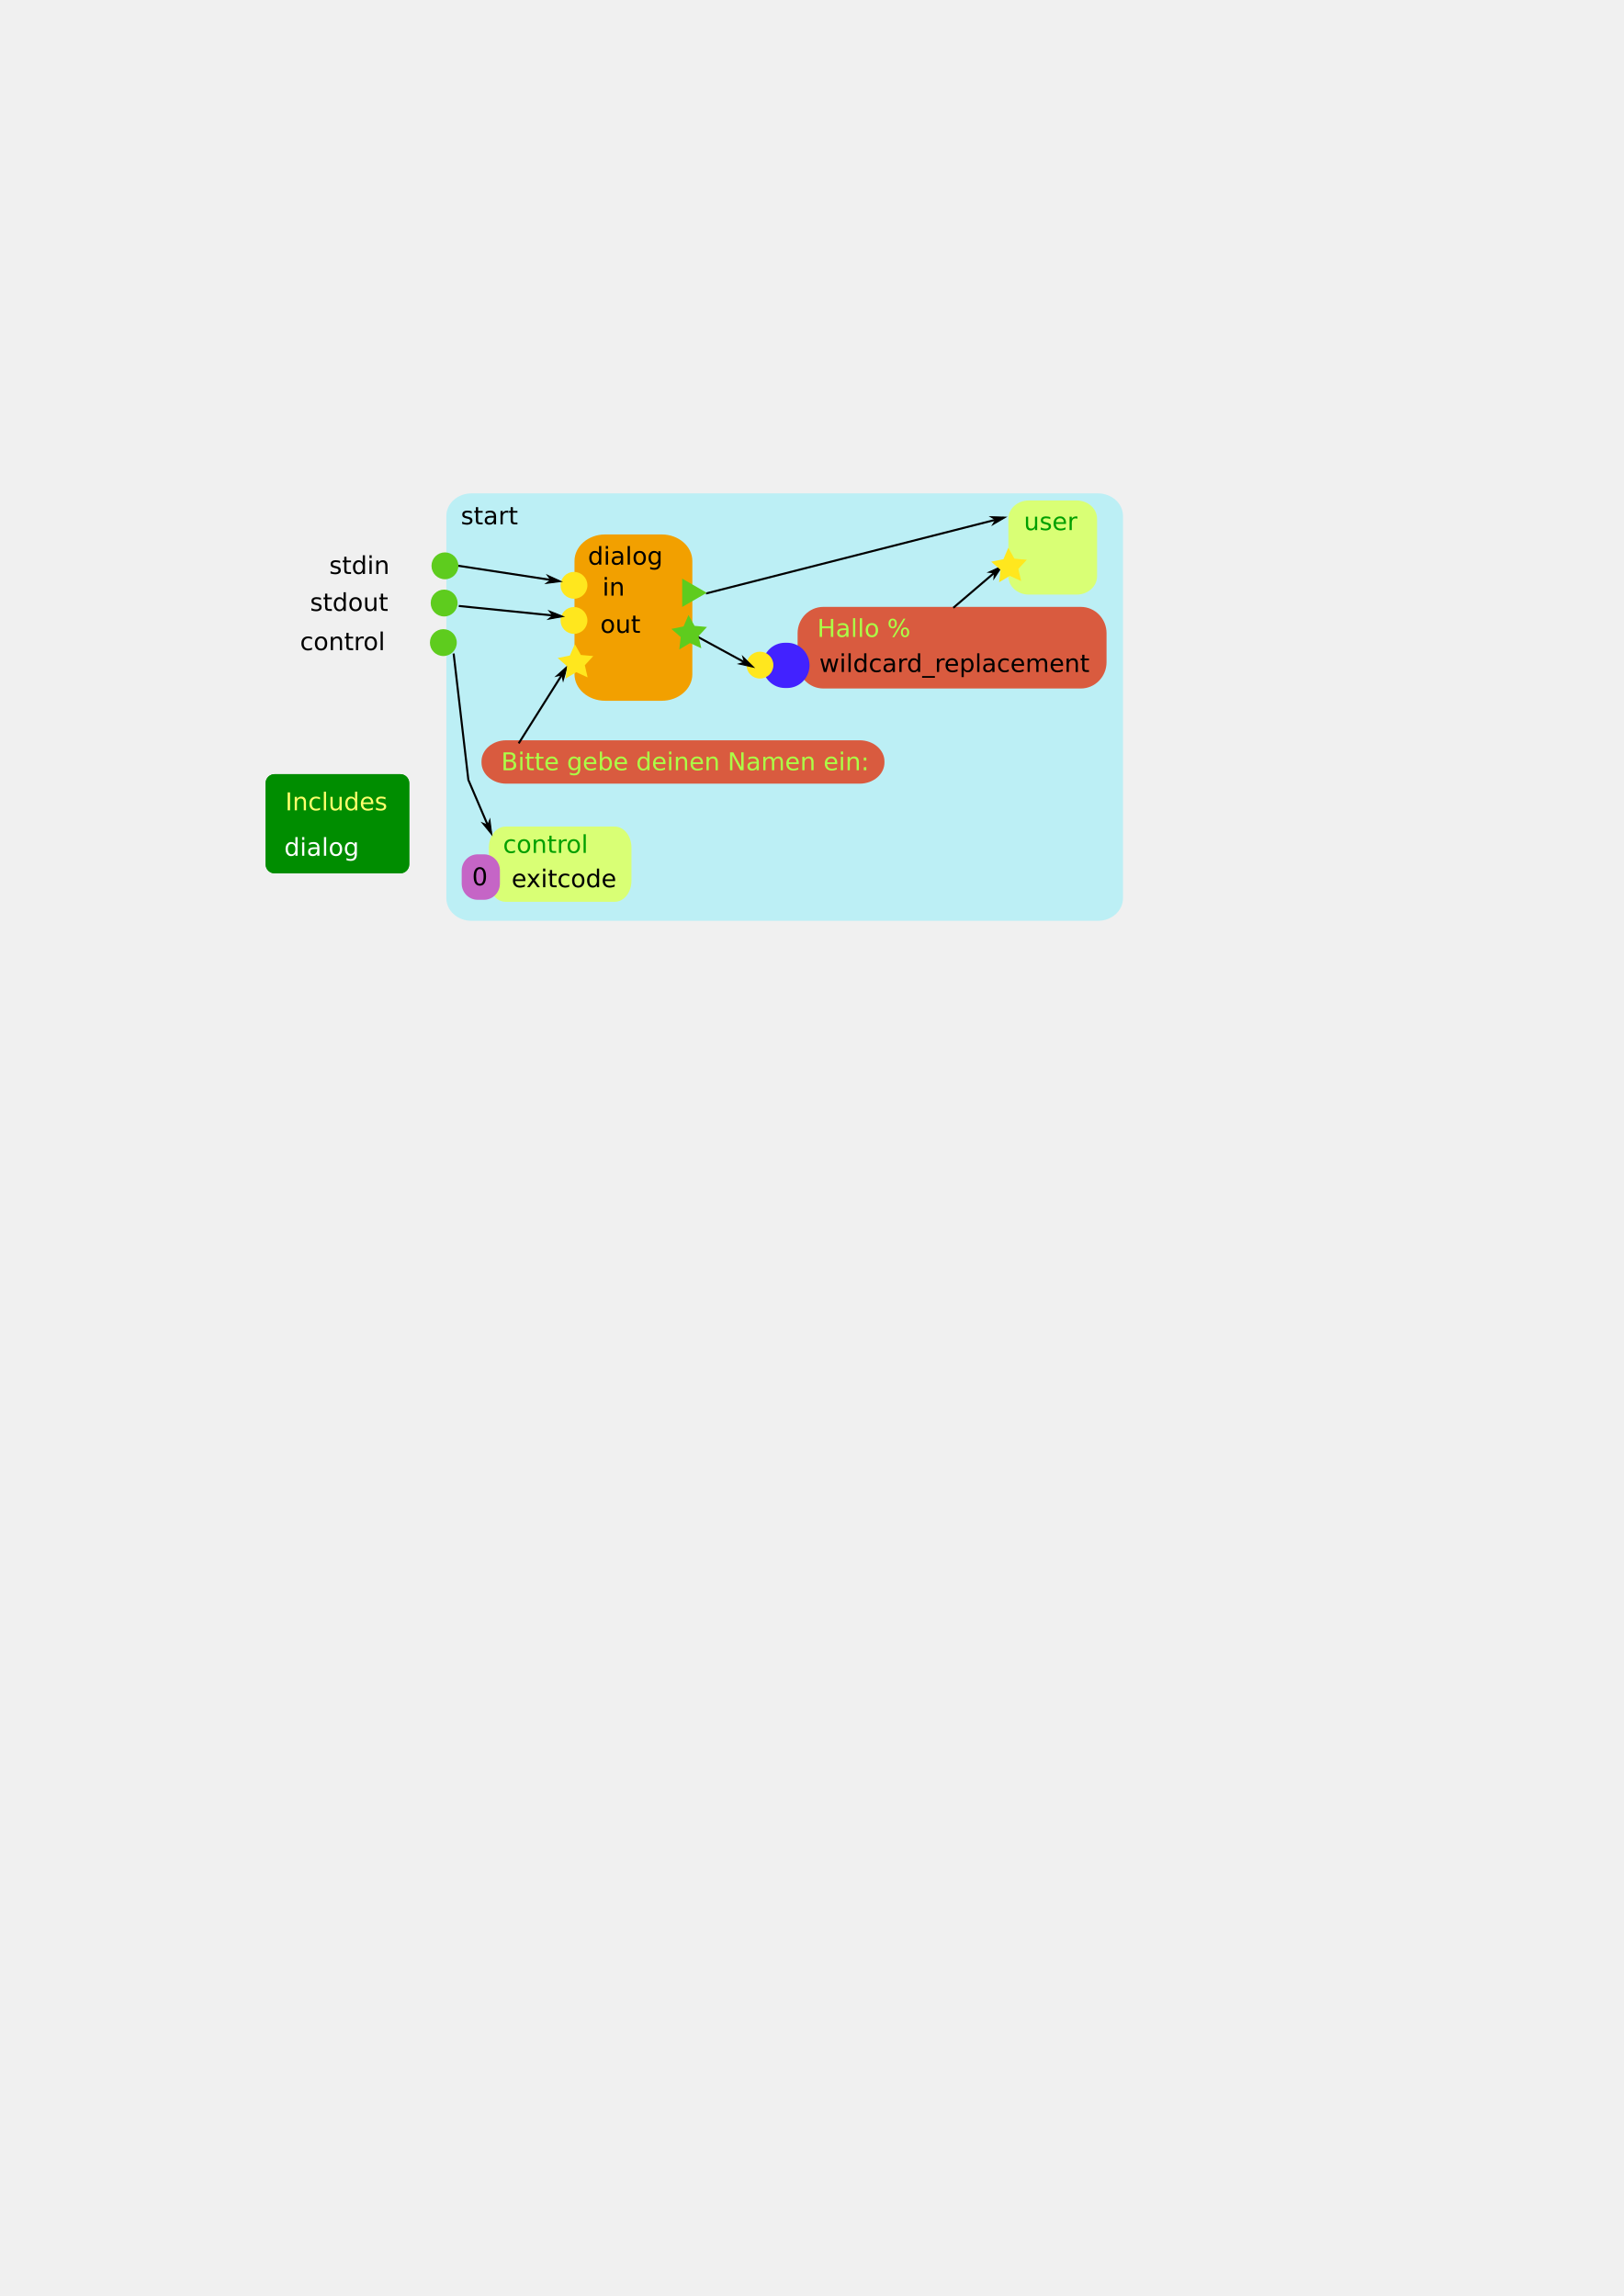
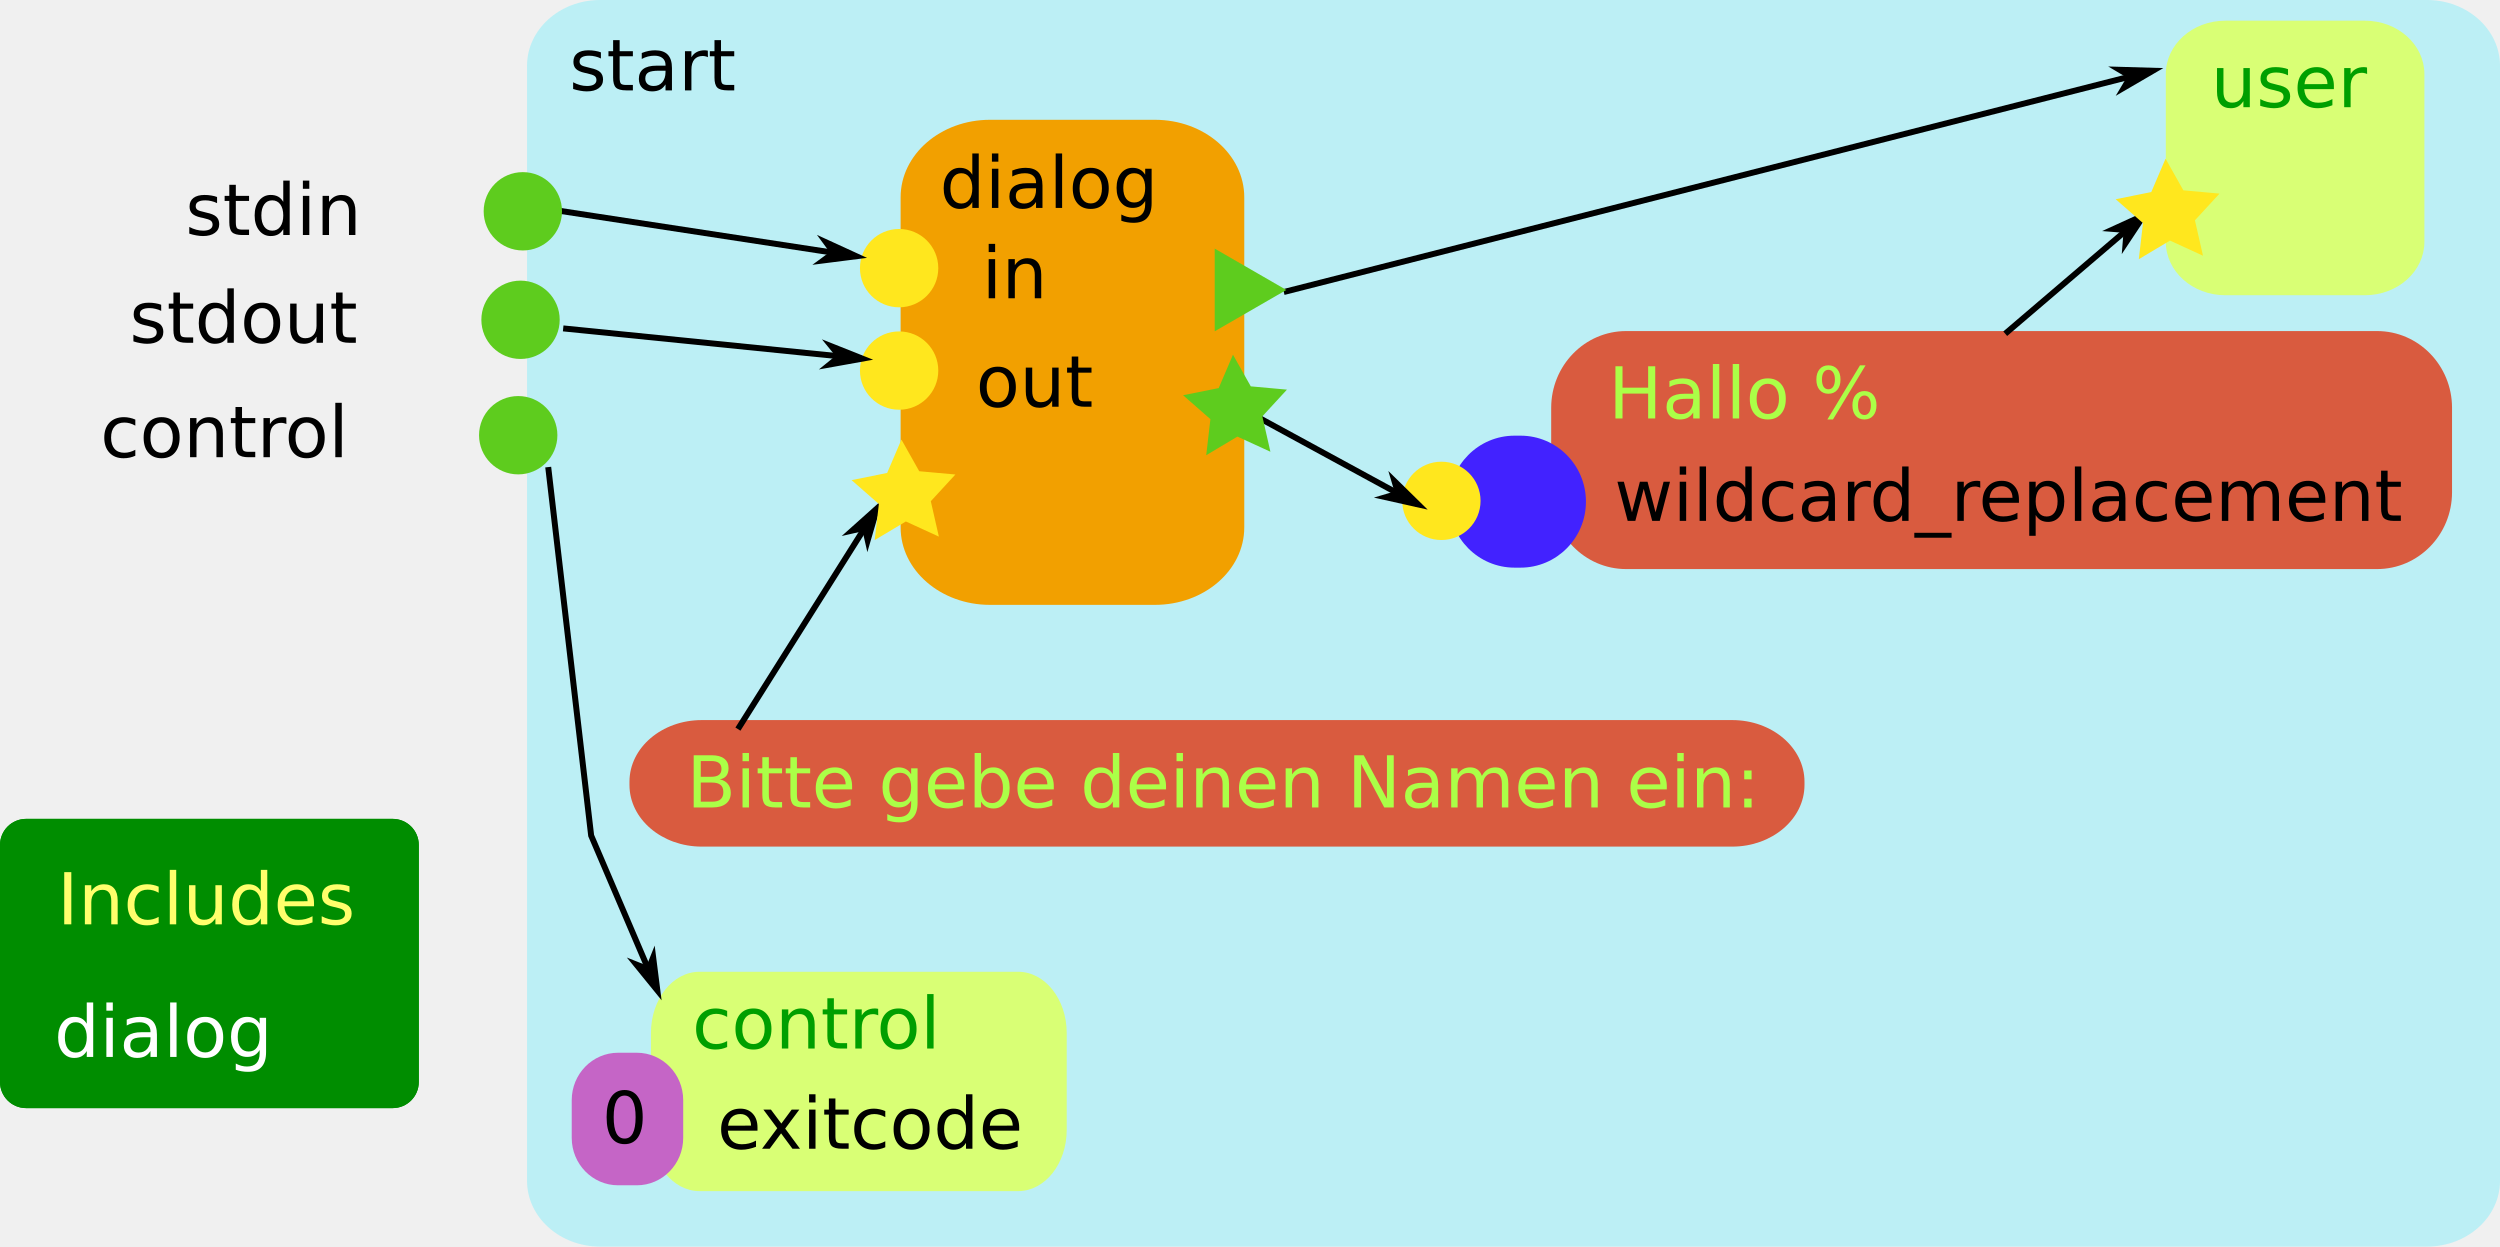
- <svg xmlns="http://www.w3.org/2000/svg" width="210mm" height="297mm" id="svg2">
+ <svg xmlns="http://www.w3.org/2000/svg" width="419.098" height="208.977" id="svg2" version="1.0">
  <defs id="defs4">
-     <marker orient="auto" refY="0.0" refX="0.0" id="Arrow1Mend" style="overflow:visible;">
-       <path id="path3251" d="M 0.0,0.0 L 5.0,-5.0 L -12.5,0.0 L 5.0,5.0 L 0.0,0.0 z " style="fill-rule:evenodd;stroke:#000000;stroke-width:1.0pt;marker-start:none;" transform="scale(0.4) rotate(180) translate(10,0)" />
+     <marker orient="auto" refY="0" refX="0" id="Arrow1Mend" style="overflow:visible">
+       <path id="path3251" d="M 0,0 L 5,-5 L -12.5,0 L 5,5 L 0,0 z" style="fill-rule:evenodd;stroke:#000000;stroke-width:1pt;marker-start:none" transform="matrix(-0.4,0,0,-0.4,-4,0)" />
    </marker>
  </defs>
-   <g id="layer1" style="display:inline">
+   <g id="layer1" style="display:inline" transform="translate(-129.8424,-241.2097)">
    <rect style="fill:#008d00;fill-opacity:1;stroke:none;stroke-width:0.5;stroke-linecap:round;stroke-linejoin:round;stroke-miterlimit:4;stroke-dasharray:none;stroke-opacity:1" id="rect2383" width="70.206" height="48.487" x="129.842" y="378.486" ry="4.377" />
    <text xml:space="preserve" style="font-size:12px;font-style:normal;font-weight:normal;fill:#ffff6c;fill-opacity:1;stroke:none;stroke-width:1px;stroke-linecap:butt;stroke-linejoin:miter;stroke-opacity:1;font-family:Bitstream Vera Sans" x="139.439" y="396.163" id="text3155">
      <tspan id="tspan3157" x="139.439" y="396.163">Includes</tspan>
    </text>
    <text xml:space="preserve" style="font-size:12px;font-style:normal;font-weight:normal;fill:#ffffff;fill-opacity:1;stroke:none;stroke-width:1px;stroke-linecap:butt;stroke-linejoin:miter;stroke-opacity:1;font-family:Bitstream Vera Sans" x="138.934" y="418.387" id="text3159">
      <tspan id="tspan3161" x="138.934" y="418.387">dialog</tspan>
    </text>
    <rect style="fill:#bceff5;fill-opacity:1;stroke:none;stroke-width:0.5;stroke-linecap:round;stroke-linejoin:round;stroke-miterlimit:4;stroke-dasharray:none;stroke-opacity:1" id="rect3163" width="330.748" height="208.977" x="218.193" y="241.21" ry="11.029" rx="12.25" />
    <text xml:space="preserve" style="font-size:12px;font-style:normal;font-weight:normal;fill:#000000;fill-opacity:1;stroke:none;stroke-width:1px;stroke-linecap:butt;stroke-linejoin:miter;stroke-opacity:1;font-family:Bitstream Vera Sans" x="225.264" y="256.362" id="text3169">
      <tspan id="tspan3171" x="225.264" y="256.362">start</tspan>
    </text>
    <text xml:space="preserve" style="font-size:12px;font-style:normal;font-weight:normal;text-align:end;writing-mode:lr-tb;text-anchor:end;fill:#000000;fill-opacity:1;stroke:none;stroke-width:1px;stroke-linecap:butt;stroke-linejoin:miter;stroke-opacity:1;font-family:Bitstream Vera Sans" x="209.505" y="280.606" id="text3173">
      <tspan id="tspan3175" x="209.505" y="280.606">stdin</tspan>
    </text>
    <text id="text3189" y="298.67" x="208.849" style="font-size:12px;font-style:normal;font-weight:normal;text-align:end;writing-mode:lr-tb;text-anchor:end;fill:#000000;fill-opacity:1;stroke:none;stroke-width:1px;stroke-linecap:butt;stroke-linejoin:miter;stroke-opacity:1;font-family:Bitstream Vera Sans" xml:space="preserve">
      <tspan y="298.67" x="208.849" id="tspan3191">stdout</tspan>
    </text>
    <text xml:space="preserve" style="font-size:12px;font-style:normal;font-weight:normal;text-align:end;writing-mode:lr-tb;text-anchor:end;fill:#000000;fill-opacity:1;stroke:none;stroke-width:1px;stroke-linecap:butt;stroke-linejoin:miter;stroke-opacity:1;font-family:Bitstream Vera Sans" x="207.334" y="317.862" id="text3193">
      <tspan id="tspan3195" x="207.334" y="317.862">control</tspan>
    </text>
    <rect style="fill:#f2a000;fill-opacity:1;stroke:none;stroke-width:0.5;stroke-linecap:round;stroke-linejoin:round;stroke-miterlimit:4;stroke-dasharray:none;stroke-opacity:1" id="rect3217" width="57.609" height="81.317" x="280.822" y="261.292" rx="14.981" ry="12.983" />
    <text xml:space="preserve" style="font-size:12px;font-style:normal;font-weight:normal;fill:#000000;fill-opacity:1;stroke:none;stroke-width:1px;stroke-linecap:butt;stroke-linejoin:miter;stroke-opacity:1;font-family:Bitstream Vera Sans" x="287.388" y="276.06" id="text3219">
      <tspan id="tspan3221" x="287.388" y="276.06">dialog</tspan>
    </text>
    <path transform="translate(143.6942,2.525381)" d="M 143.442,283.636 A 6.566,6.566 0 1 1 130.31,283.636 A 6.566,6.566 0 1 1 143.442,283.636 z" id="path3223" style="fill:#ffe71e;fill-opacity:1;stroke:none;stroke-width:0.5;stroke-linecap:round;stroke-linejoin:round;stroke-miterlimit:4;stroke-dasharray:none;stroke-opacity:1" />
    <path style="fill:#ffe71e;fill-opacity:1;stroke:none;stroke-width:0.5;stroke-linecap:round;stroke-linejoin:round;stroke-miterlimit:4;stroke-dasharray:none;stroke-opacity:1" id="path3225" d="M 143.442,283.636 A 6.566,6.566 0 1 1 130.31,283.636 A 6.566,6.566 0 1 1 143.442,283.636 z" transform="translate(143.6942,19.69797)" />
    <text xml:space="preserve" style="font-size:12px;font-style:normal;font-weight:normal;fill:#000000;fill-opacity:1;stroke:none;stroke-width:1px;stroke-linecap:butt;stroke-linejoin:miter;stroke-opacity:1;font-family:Bitstream Vera Sans" x="294.459" y="291.212" id="text3227">
      <tspan id="tspan3229" x="294.459" y="291.212">in</tspan>
    </text>
    <text xml:space="preserve" style="font-size:12px;font-style:normal;font-weight:normal;fill:#000000;fill-opacity:1;stroke:none;stroke-width:1px;stroke-linecap:butt;stroke-linejoin:miter;stroke-opacity:1;font-family:Bitstream Vera Sans" x="293.449" y="309.395" id="text3231">
      <tspan id="tspan3233" x="293.449" y="309.395">out</tspan>
    </text>
    <path style="fill:none;fill-rule:evenodd;stroke:#000000;stroke-width:1px;stroke-linecap:butt;stroke-linejoin:miter;marker-end:url(#Arrow1Mend);stroke-opacity:1" d="M 223.749,276.565 L 273.246,284.141" id="path3235" />
    <path style="fill:none;fill-rule:evenodd;stroke:#000000;stroke-width:1px;stroke-linecap:butt;stroke-linejoin:miter;marker-end:url(#Arrow1Mend);stroke-opacity:1" d="M 224.254,296.263 L 274.256,301.314" id="path3237" />
    <rect style="fill:#d95b3f;fill-opacity:1;stroke:none;stroke-width:0.5;stroke-linecap:round;stroke-linejoin:round;stroke-miterlimit:4;stroke-dasharray:none;stroke-opacity:1" id="rect5059" width="196.98" height="21.213" x="235.366" y="361.923" rx="12.122" ry="10.335" />
    <text xml:space="preserve" style="font-size:12px;font-style:normal;font-weight:normal;fill:#abff47;fill-opacity:1;stroke:none;stroke-width:1px;stroke-linecap:butt;stroke-linejoin:miter;stroke-opacity:1;font-family:Bitstream Vera Sans" x="244.962" y="376.57" id="text5061">
      <tspan id="tspan5063" x="244.962" y="376.57">Bitte gebe deinen Namen ein: </tspan>
    </text>
    <path style="fill:none;fill-rule:evenodd;stroke:#000000;stroke-width:1px;stroke-linecap:butt;stroke-linejoin:miter;marker-end:url(#Arrow1Mend);stroke-opacity:1" d="M 253.548,363.438 L 276.782,326.568" id="path5065" />
    <rect style="fill:#d9ff75;fill-opacity:1;stroke:none;stroke-width:0.5;stroke-linecap:round;stroke-linejoin:round;stroke-miterlimit:4;stroke-dasharray:none;stroke-opacity:1" id="rect5588" width="43.35" height="46.022" x="492.916" y="244.679" rx="9.969" ry="8.946" />
    <path style="fill:none;fill-rule:evenodd;stroke:#000000;stroke-width:1px;stroke-linecap:butt;stroke-linejoin:miter;marker-end:url(#Arrow1Mend);stroke-opacity:1" d="M 345.058,290.163 L 490.594,253.109" id="path5590" />
    <rect ry="12.873" rx="12.57" y="296.708" x="389.882" height="39.901" width="151.018" id="rect6638" style="fill:#d95b3f;fill-opacity:1;stroke:none;stroke-width:0.5;stroke-linecap:round;stroke-linejoin:round;stroke-miterlimit:4;stroke-dasharray:none;stroke-opacity:1" />
    <rect style="fill:#4222ff;fill-opacity:1;stroke:none;stroke-width:0.5;stroke-linecap:round;stroke-linejoin:round;stroke-miterlimit:4;stroke-dasharray:none;stroke-opacity:1" id="rect6107" width="22.938" height="22.125" x="372.771" y="314.245" rx="10.969" ry="11.523" />
    <path style="fill:#ffe71e;fill-opacity:1;stroke:none;stroke-width:0.5;stroke-linecap:round;stroke-linejoin:round;stroke-miterlimit:4;stroke-dasharray:none;stroke-opacity:1" id="path6111" d="M 143.442,283.636 A 6.566,6.566 0 1 1 130.31,283.636 A 6.566,6.566 0 1 1 143.442,283.636 z" transform="translate(234.5997,41.53714)" />
    <path style="fill:none;fill-rule:evenodd;stroke:#000000;stroke-width:1px;stroke-linecap:butt;stroke-linejoin:miter;marker-end:url(#Arrow1Mend);stroke-opacity:1" d="M 340.31,310.932 L 367.445,325.7" id="path6121" />
    <text id="text6640" y="311.356" x="399.479" style="font-size:12px;font-style:normal;font-weight:normal;fill:#abff47;fill-opacity:1;stroke:none;stroke-width:1px;stroke-linecap:butt;stroke-linejoin:miter;stroke-opacity:1;font-family:Bitstream Vera Sans" xml:space="preserve">
      <tspan y="311.356" x="399.479" id="tspan6642">Hallo %</tspan>
    </text>
    <text xml:space="preserve" style="font-size:12px;font-style:normal;font-weight:normal;fill:#000000;fill-opacity:1;stroke:none;stroke-width:1px;stroke-linecap:butt;stroke-linejoin:miter;stroke-opacity:1;font-family:Bitstream Vera Sans" x="437.901" y="424.552" id="text6646">
      <tspan id="tspan6648" x="437.901" y="424.552" />
    </text>
    <text xml:space="preserve" style="font-size:12px;font-style:normal;font-weight:normal;fill:#000000;fill-opacity:1;stroke:none;stroke-width:1px;stroke-linecap:butt;stroke-linejoin:miter;stroke-opacity:1;font-family:Bitstream Vera Sans" x="400.489" y="328.528" id="text6650">
      <tspan id="tspan6652" x="400.489" y="328.528">wildcard_replacement</tspan>
    </text>
    <path style="fill:none;fill-rule:evenodd;stroke:#000000;stroke-width:1px;stroke-linecap:butt;stroke-linejoin:miter;marker-end:url(#Arrow1Mend);stroke-opacity:1" d="M 465.997,297.153 L 489.144,277.386" id="path7183" />
    <rect style="fill:#d9ff75;fill-opacity:1;stroke:none;stroke-width:0.5;stroke-linecap:round;stroke-linejoin:round;stroke-miterlimit:4;stroke-dasharray:none;stroke-opacity:1" id="rect8217" width="69.701" height="36.771" x="238.966" y="404.117" rx="8.137" ry="10.275" />
    <g id="g8764" transform="translate(-83.59093,19.1192)" style="fill:#ffe71e;fill-opacity:1">
      <path transform="translate(-20.4531,13.78361)" d="M 391.277,298.265 L 385.744,295.728 L 380.517,298.847 L 381.22,292.801 L 376.639,288.793 L 382.606,287.594 L 385.002,281.998 L 387.986,287.303 L 394.049,287.852 L 389.925,292.33 L 391.277,298.265 z" id="path8762" style="fill:#ffe71e;fill-opacity:1;stroke:none;stroke-width:0.5;stroke-linecap:round;stroke-linejoin:round;stroke-miterlimit:4;stroke-dasharray:none;stroke-opacity:1" />
    </g>
    <path style="fill:none;fill-rule:evenodd;stroke:#000000;stroke-width:1px;stroke-linecap:butt;stroke-linejoin:miter;marker-end:url(#Arrow1Mend);stroke-opacity:1" d="M 221.744,319.512 L 228.942,381.28 L 239.977,407.087" id="path7700" />
    <rect style="fill:#c565c6;fill-opacity:1;stroke:none;stroke-width:0.5;stroke-linecap:round;stroke-linejoin:round;stroke-miterlimit:4;stroke-dasharray:none;stroke-opacity:1" id="rect8221" width="18.688" height="22.223" x="225.687" y="417.689" rx="7.78" ry="7.949" />
    <text xml:space="preserve" style="font-size:12px;font-style:normal;font-weight:normal;fill:#000000;fill-opacity:1;stroke:none;stroke-width:1px;stroke-linecap:butt;stroke-linejoin:miter;stroke-opacity:1;font-family:Bitstream Vera Sans" x="230.738" y="432.841" id="text8223">
      <tspan id="tspan8225" x="230.738" y="432.841">0</tspan>
    </text>
    <text xml:space="preserve" style="font-size:12px;font-style:normal;font-weight:normal;fill:#000000;fill-opacity:1;stroke:none;stroke-width:1px;stroke-linecap:butt;stroke-linejoin:miter;stroke-opacity:1;font-family:Bitstream Vera Sans" x="250.078" y="433.778" id="text8227">
      <tspan id="tspan8229" x="250.078" y="433.778">exitcode</tspan>
    </text>
    <rect ry="4.377" y="378.486" x="129.842" height="48.487" width="70.206" id="rect8748" style="fill:#008d00;fill-opacity:1;stroke:none;stroke-width:0.5;stroke-linecap:round;stroke-linejoin:round;stroke-miterlimit:4;stroke-dasharray:none;stroke-opacity:1" />
    <text id="text8750" y="396.163" x="139.439" style="font-size:12px;font-style:normal;font-weight:normal;fill:#ffff6c;fill-opacity:1;stroke:none;stroke-width:1px;stroke-linecap:butt;stroke-linejoin:miter;stroke-opacity:1;font-family:Bitstream Vera Sans" xml:space="preserve">
      <tspan y="396.163" x="139.439" id="tspan8752">Includes</tspan>
    </text>
    <text id="text8754" y="418.387" x="138.934" style="font-size:12px;font-style:normal;font-weight:normal;fill:#ffffff;fill-opacity:1;stroke:none;stroke-width:1px;stroke-linecap:butt;stroke-linejoin:miter;stroke-opacity:1;font-family:Bitstream Vera Sans" xml:space="preserve">
      <tspan y="418.387" x="138.934" id="tspan8756">dialog</tspan>
    </text>
    <path style="fill:#5ecc1e;fill-opacity:1;stroke:none;stroke-width:0.5;stroke-linecap:round;stroke-linejoin:round;stroke-miterlimit:4;stroke-dasharray:none;stroke-opacity:1" id="path8760" d="M 365.933,280.035 L 353.928,286.966 L 353.928,273.104 L 365.933,280.035 z" transform="translate(-20.4531,9.781918)" />
    <g style="fill:#5ecc1e;fill-opacity:1" transform="translate(-28.01185,4.890959)" id="g8767">
      <path style="fill:#5ecc1e;fill-opacity:1;stroke:none;stroke-width:0.5;stroke-linecap:round;stroke-linejoin:round;stroke-miterlimit:4;stroke-dasharray:none;stroke-opacity:1" id="path8769" d="M 391.277,298.265 L 385.744,295.728 L 380.517,298.847 L 381.22,292.801 L 376.639,288.793 L 382.606,287.594 L 385.002,281.998 L 387.986,287.303 L 394.049,287.852 L 389.925,292.33 L 391.277,298.265 z" transform="translate(-20.4531,13.78361)" />
    </g>
    <g style="fill:#ffe71e;fill-opacity:1" transform="translate(128.3259,-27.97069)" id="g8771">
      <path style="fill:#ffe71e;fill-opacity:1;stroke:none;stroke-width:0.5;stroke-linecap:round;stroke-linejoin:round;stroke-miterlimit:4;stroke-dasharray:none;stroke-opacity:1" id="path8773" d="M 391.277,298.265 L 385.744,295.728 L 380.517,298.847 L 381.22,292.801 L 376.639,288.793 L 382.606,287.594 L 385.002,281.998 L 387.986,287.303 L 394.049,287.852 L 389.925,292.33 L 391.277,298.265 z" transform="translate(-20.4531,13.78361)" />
    </g>
    <text xml:space="preserve" style="font-size:12px;font-style:normal;font-weight:normal;fill:#009f00;fill-opacity:1;stroke:none;stroke-width:1px;stroke-linecap:butt;stroke-linejoin:miter;stroke-opacity:1;font-family:Bitstream Vera Sans" x="245.882" y="416.982" id="text8775">
      <tspan id="tspan8777" x="245.882" y="416.982">control</tspan>
    </text>
    <text xml:space="preserve" style="font-size:12px;font-style:normal;font-weight:normal;fill:#009f00;fill-opacity:1;stroke:none;stroke-width:1px;stroke-linecap:butt;stroke-linejoin:miter;stroke-opacity:1;font-family:Bitstream Vera Sans" x="500.483" y="259.179" id="text8779">
      <tspan id="tspan8781" x="500.483" y="259.179">user</tspan>
    </text>
    <flowRoot xml:space="preserve" id="flowRoot8783" style="font-size:12px;font-style:normal;font-weight:normal;fill:#000000;fill-opacity:1;stroke:none;stroke-width:1px;stroke-linecap:butt;stroke-linejoin:miter;stroke-opacity:1;font-family:Bitstream Vera Sans">
      <flowRegion id="flowRegion8785">
        <rect id="rect8787" width="96.36" height="41.202" x="147.531" y="302.746" />
      </flowRegion>
      <flowPara id="flowPara8789" />
    </flowRoot>
    <path transform="translate(80.614,-7.004685)" d="M 143.442,283.636 A 6.566,6.566 0 1 1 130.31,283.636 A 6.566,6.566 0 1 1 143.442,283.636 z" id="path3138" style="fill:#5ecc1e;fill-opacity:1;stroke:none;stroke-width:0.5;stroke-linecap:round;stroke-linejoin:round;stroke-miterlimit:4;stroke-dasharray:none;stroke-opacity:1" />
    <path style="fill:#5ecc1e;fill-opacity:1;stroke:none;stroke-width:0.5;stroke-linecap:round;stroke-linejoin:round;stroke-miterlimit:4;stroke-dasharray:none;stroke-opacity:1" id="path3140" d="M 143.442,283.636 A 6.566,6.566 0 1 1 130.31,283.636 A 6.566,6.566 0 1 1 143.442,283.636 z" transform="translate(80.22701,11.18408)" />
    <path transform="translate(79.84001,30.53384)" d="M 143.442,283.636 A 6.566,6.566 0 1 1 130.31,283.636 A 6.566,6.566 0 1 1 143.442,283.636 z" id="path3142" style="fill:#5ecc1e;fill-opacity:1;stroke:none;stroke-width:0.5;stroke-linecap:round;stroke-linejoin:round;stroke-miterlimit:4;stroke-dasharray:none;stroke-opacity:1" />
    <text xml:space="preserve" style="font-size:12px;font-style:normal;font-weight:normal;text-align:start;text-anchor:start;fill:#000000;fill-opacity:1;stroke:none;stroke-width:1px;stroke-linecap:butt;stroke-linejoin:miter;stroke-opacity:1;font-family:Bitstream Vera Sans" x="106.424" y="324.037" id="text4025">
      <tspan id="tspan4027" x="106.424" y="324.037" />
    </text>
  </g>
</svg>
